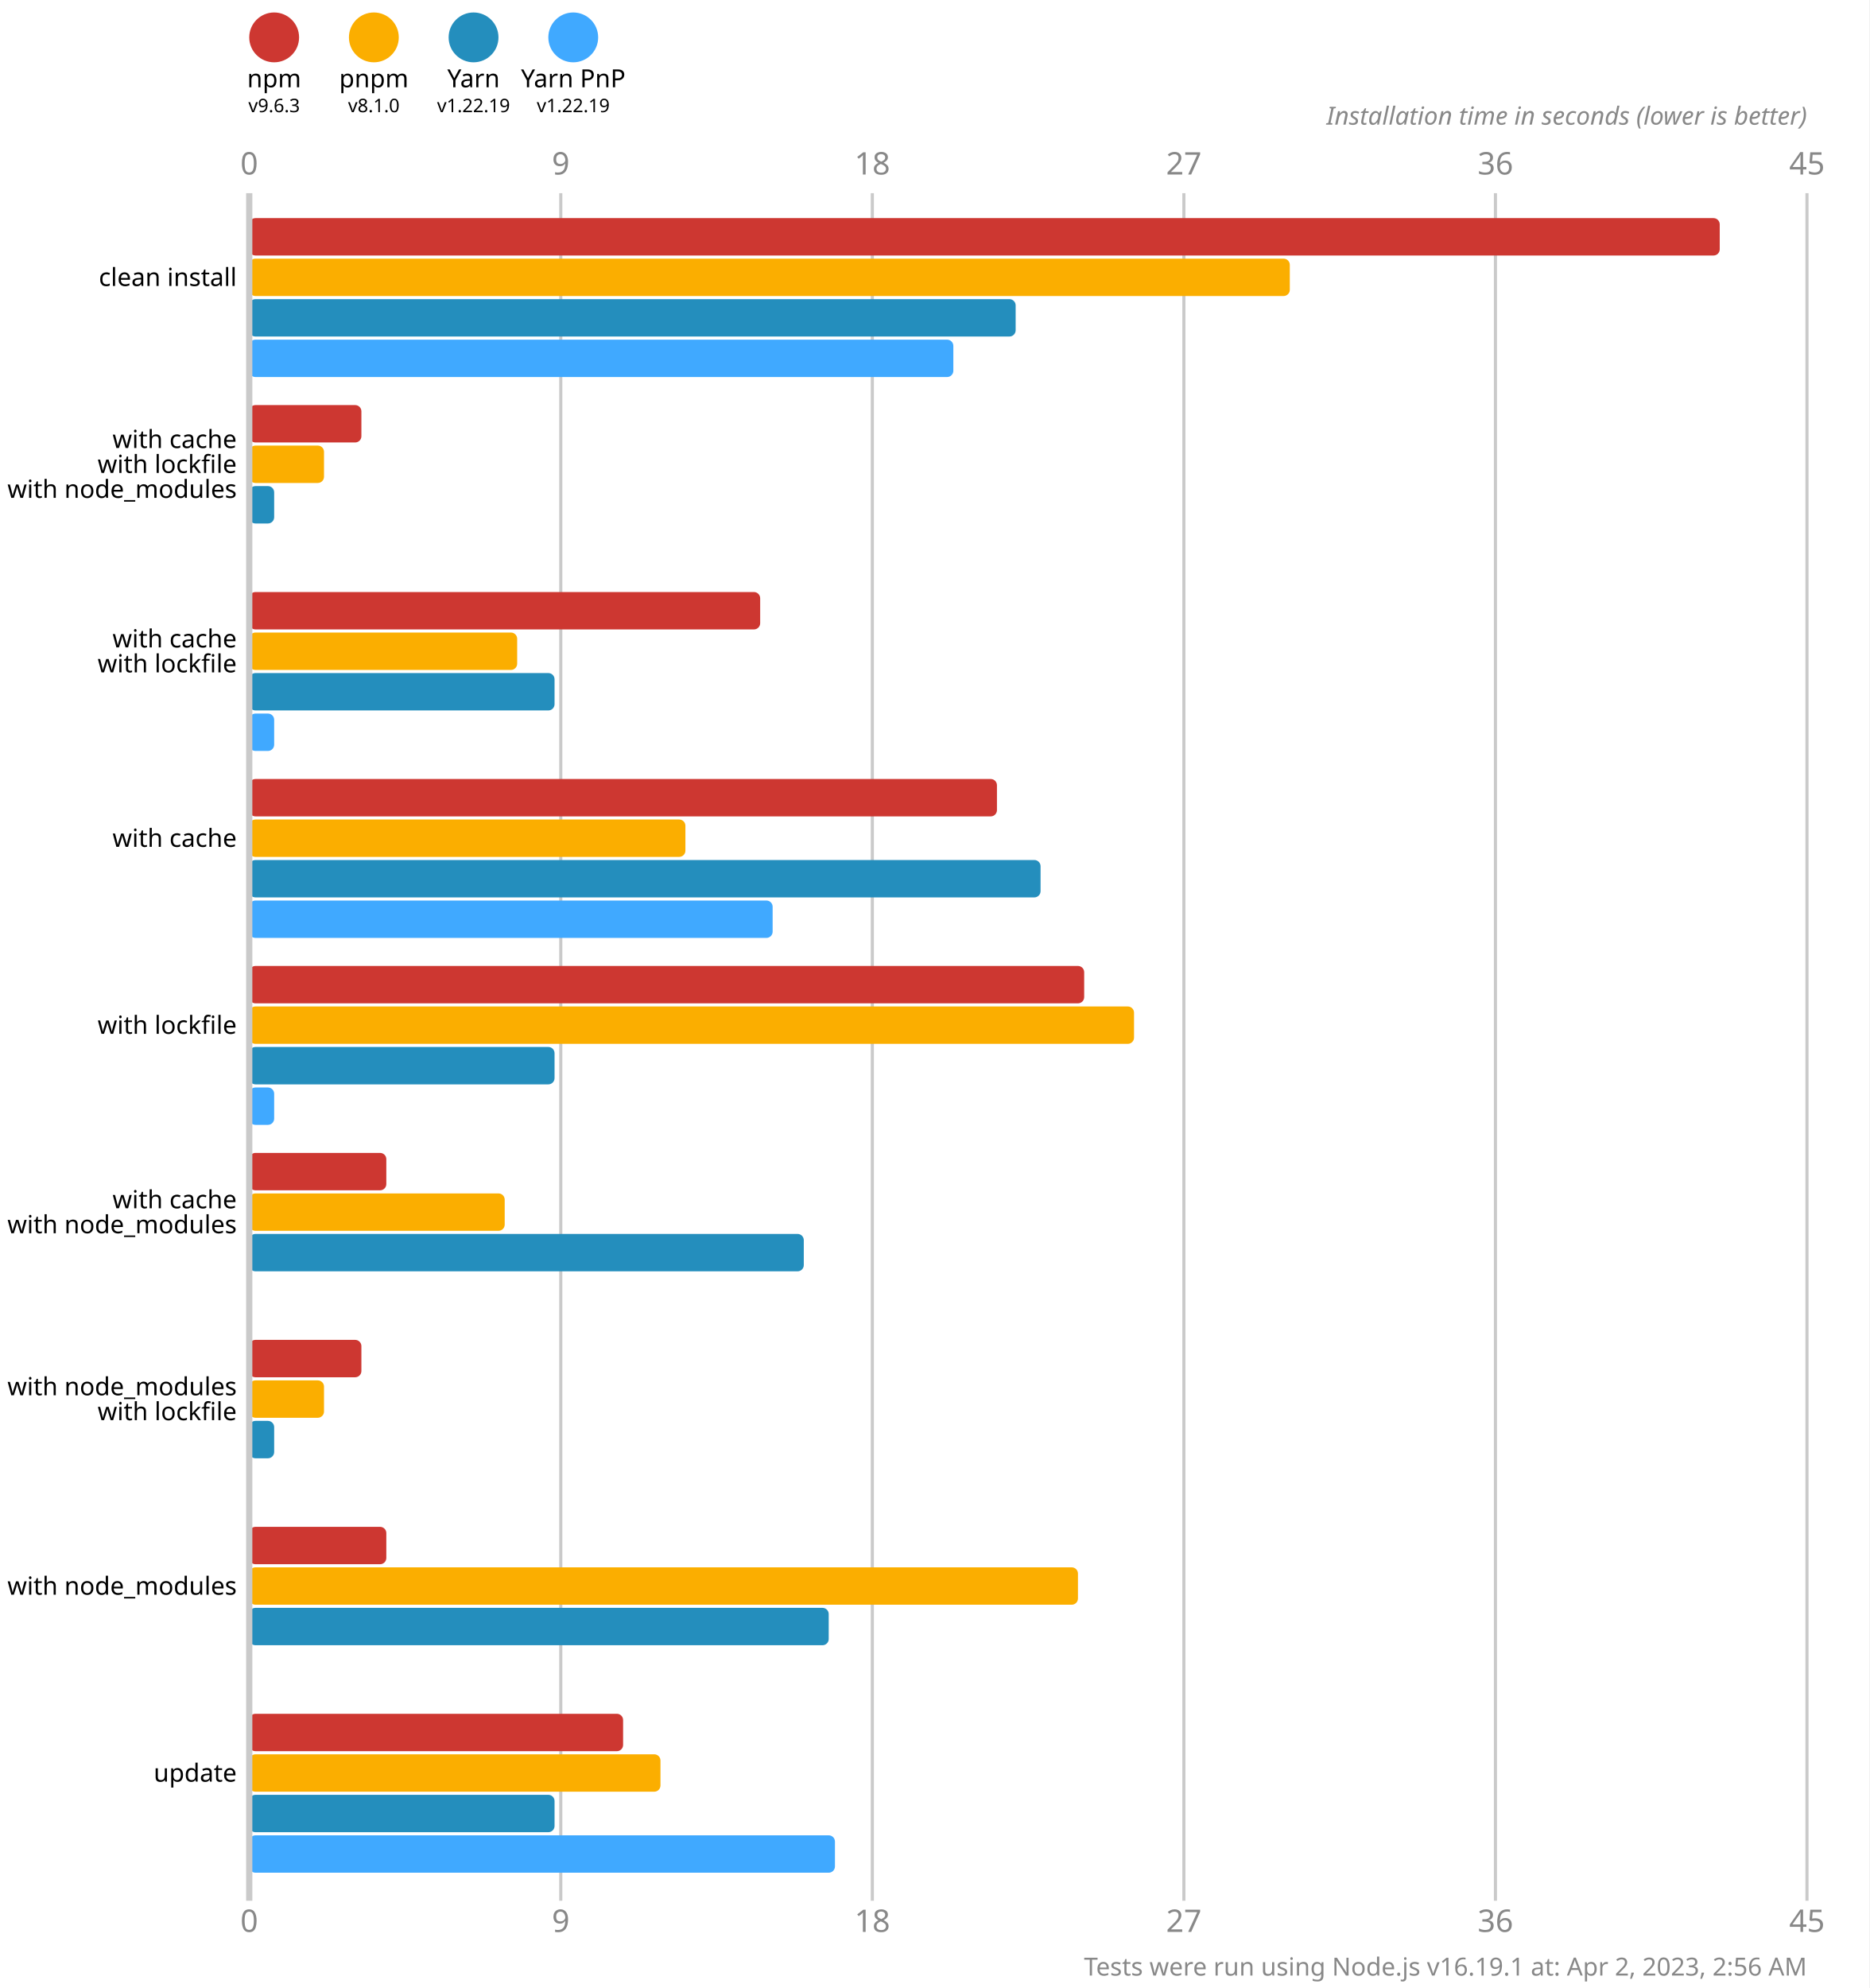
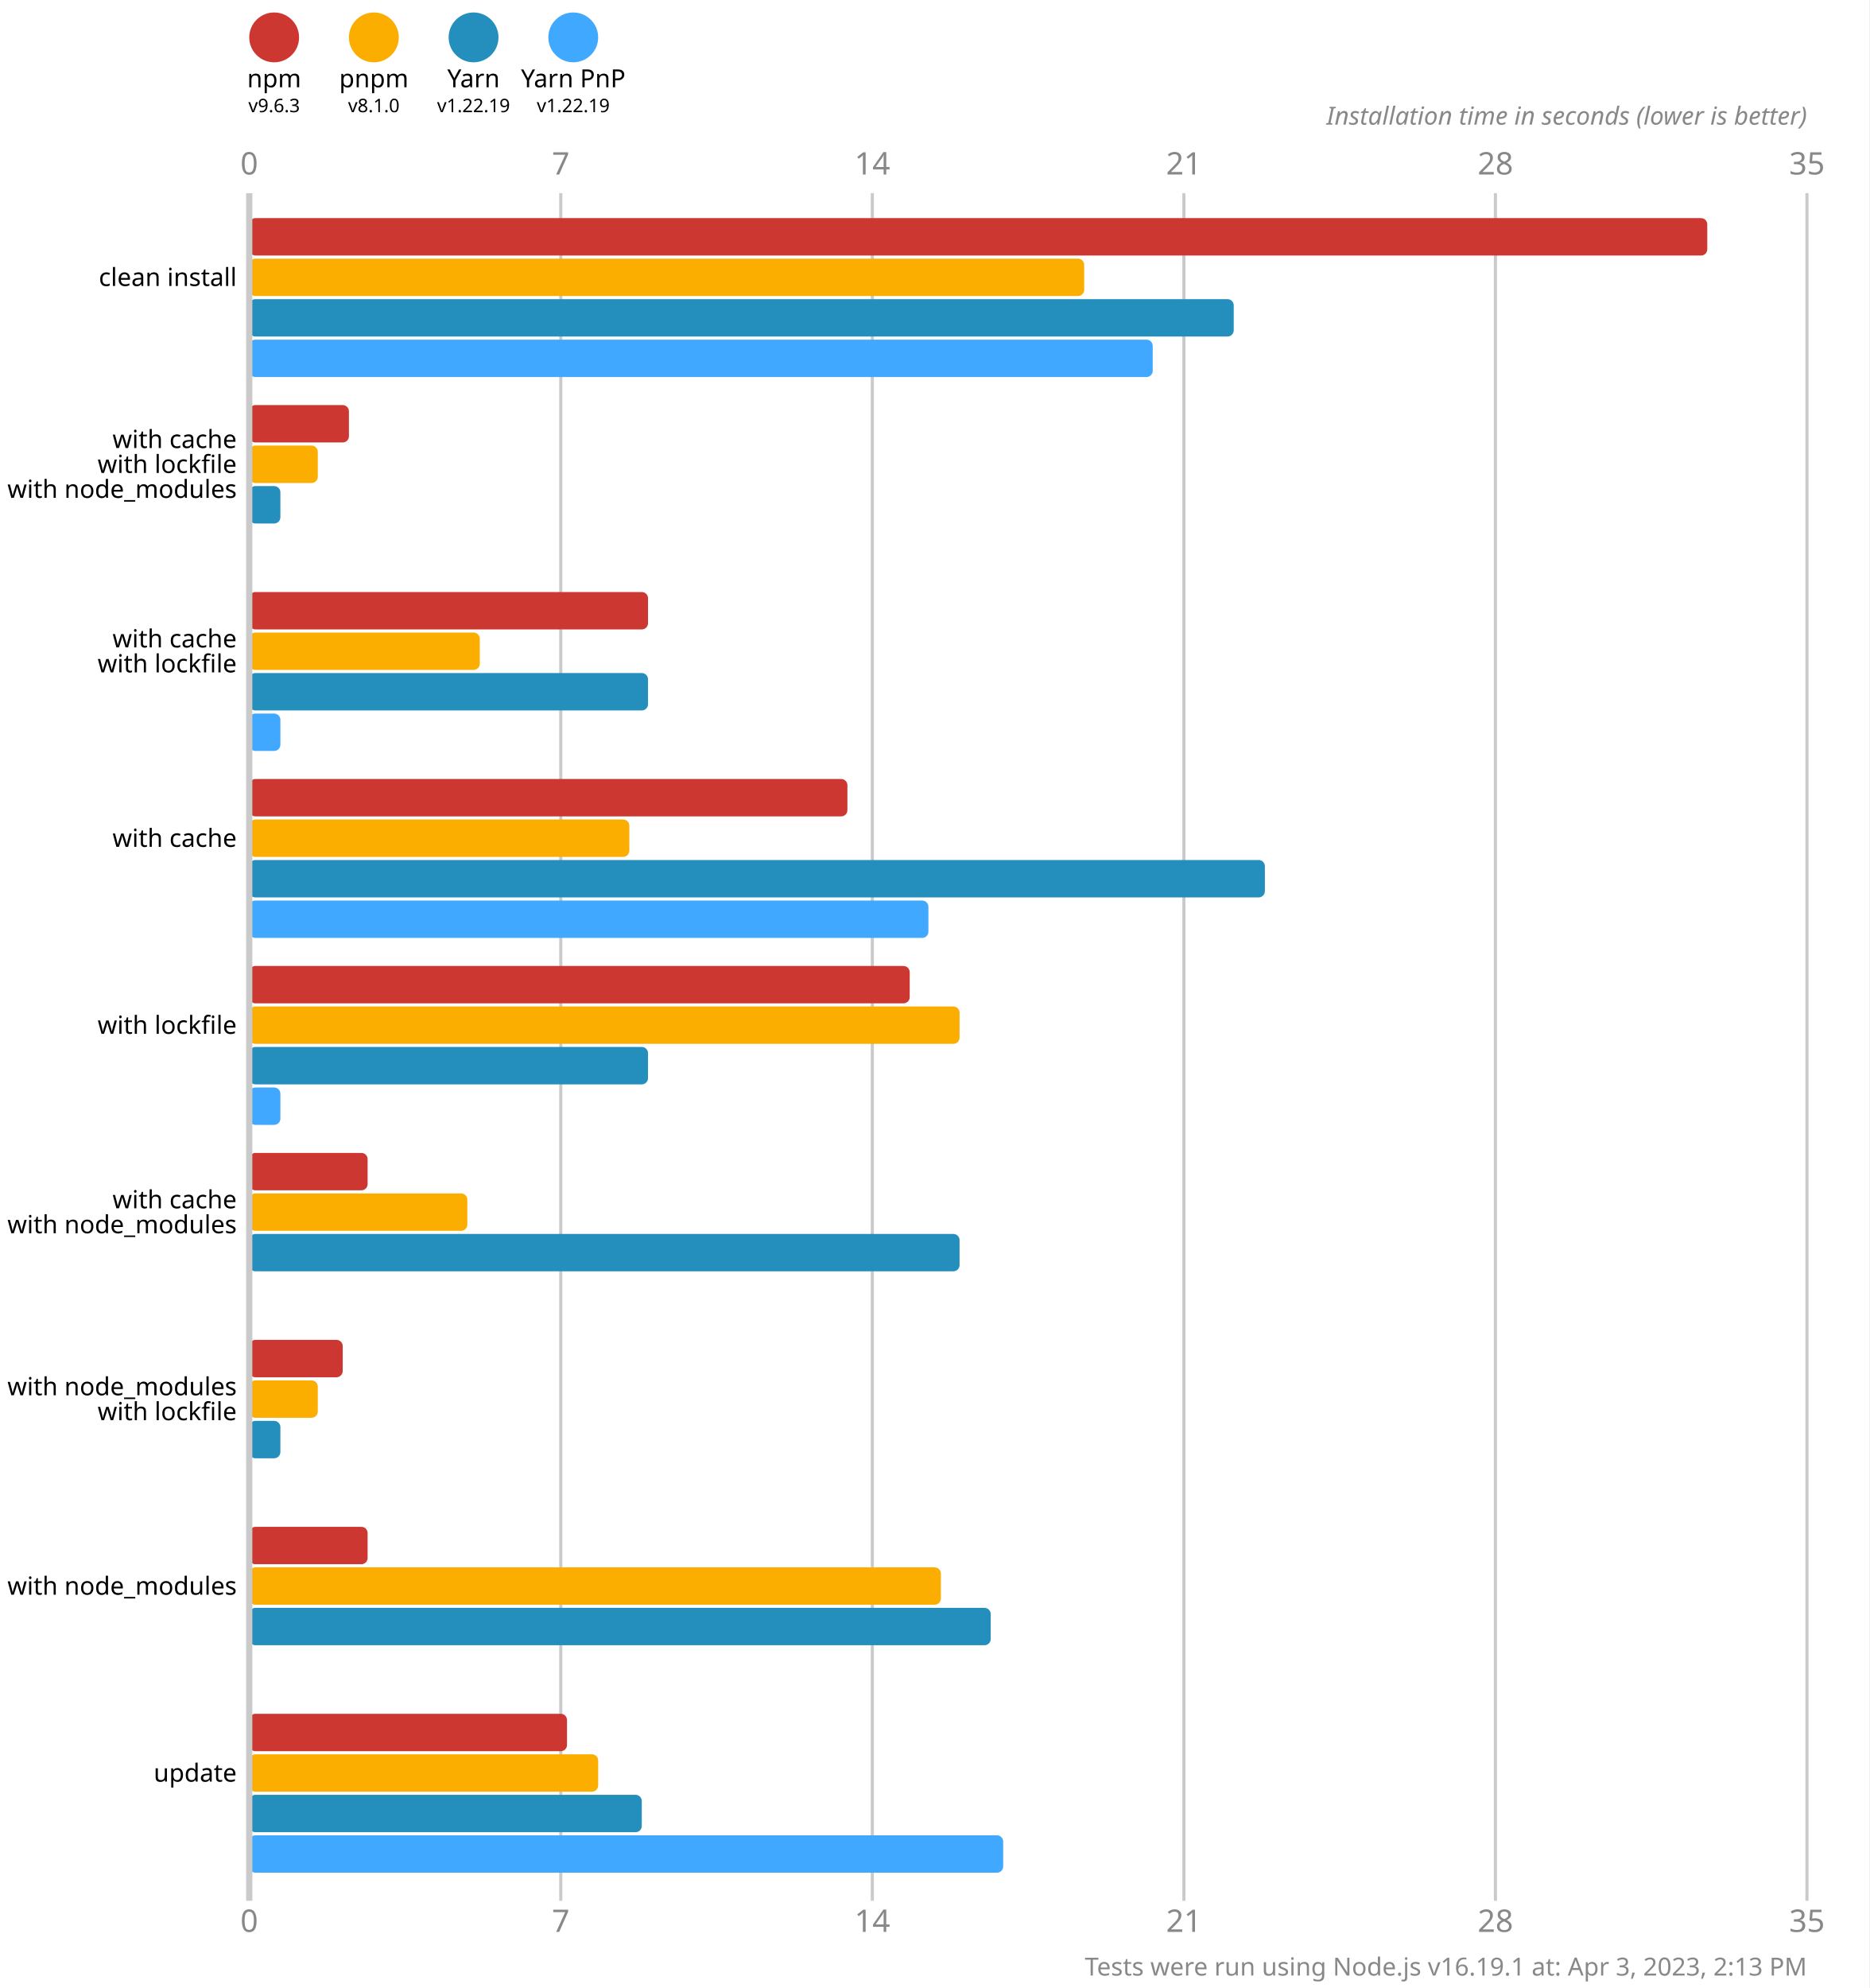
<svg xmlns="http://www.w3.org/2000/svg" version="1.1" viewBox="0 0 300 319">
  <style>
    .font { font-family: sans-serif; }
    .s3 { font-size: 3px; }
    .s4 { font-size: 4px; }
    .s5 { font-size: 5px; }
    .line { stroke: #cacaca; }
    .width { stroke-width: 0.5; }
    .text { fill: #888; }
  </style>
  <rect x="0" y="0" width="300" height="319" fill="#fff" />
  <circle cx="44" cy="6" r="4" fill="#cd3731" />
  <text x="44" y="14" class="font s4" text-anchor="middle">npm</text>
  <text x="44" y="18" class="font s3" text-anchor="middle">v9.6.3</text>
  <circle cx="60" cy="6" r="4" fill="#fbae00" />
  <text x="60" y="14" class="font s4" text-anchor="middle">pnpm</text>
  <text x="60" y="18" class="font s3" text-anchor="middle">v8.1.0</text>
  <circle cx="76" cy="6" r="4" fill="#248ebd" />
  <text x="76" y="14" class="font s4" text-anchor="middle">Yarn</text>
  <text x="76" y="18" class="font s3" text-anchor="middle">v1.22.19</text>
  <circle cx="92" cy="6" r="4" fill="#40a9ff" />
  <text x="92" y="14" class="font s4" text-anchor="middle">Yarn PnP</text>
  <text x="92" y="18" class="font s3" text-anchor="middle">v1.22.19</text>
  <text x="40" y="28" class="font s5 text" text-anchor="middle">0</text>
  <text x="40" y="310" class="font s5 text" text-anchor="middle">0</text>
  <line x1="90" y1="31" x2="90" y2="305" class="line width" />
-   <text x="90" y="28" class="font s5 text" text-anchor="middle">9</text>
-   <text x="90" y="310" class="font s5 text" text-anchor="middle">9</text>
+   <text x="90" y="28" class="font s5 text" text-anchor="middle">7</text>
+   <text x="90" y="310" class="font s5 text" text-anchor="middle">7</text>
  <line x1="140" y1="31" x2="140" y2="305" class="line width" />
-   <text x="140" y="28" class="font s5 text" text-anchor="middle">18</text>
-   <text x="140" y="310" class="font s5 text" text-anchor="middle">18</text>
+   <text x="140" y="28" class="font s5 text" text-anchor="middle">14</text>
+   <text x="140" y="310" class="font s5 text" text-anchor="middle">14</text>
  <line x1="190" y1="31" x2="190" y2="305" class="line width" />
-   <text x="190" y="28" class="font s5 text" text-anchor="middle">27</text>
-   <text x="190" y="310" class="font s5 text" text-anchor="middle">27</text>
+   <text x="190" y="28" class="font s5 text" text-anchor="middle">21</text>
+   <text x="190" y="310" class="font s5 text" text-anchor="middle">21</text>
  <line x1="240" y1="31" x2="240" y2="305" class="line width" />
-   <text x="240" y="28" class="font s5 text" text-anchor="middle">36</text>
-   <text x="240" y="310" class="font s5 text" text-anchor="middle">36</text>
+   <text x="240" y="28" class="font s5 text" text-anchor="middle">28</text>
+   <text x="240" y="310" class="font s5 text" text-anchor="middle">28</text>
  <line x1="290" y1="31" x2="290" y2="305" class="line width" />
-   <text x="290" y="28" class="font s5 text" text-anchor="middle">45</text>
-   <text x="290" y="310" class="font s5 text" text-anchor="middle">45</text>
+   <text x="290" y="28" class="font s5 text" text-anchor="middle">35</text>
+   <text x="290" y="310" class="font s5 text" text-anchor="middle">35</text>
  <text x="290" y="20" class="font s4 text" font-style="italic" text-anchor="end">Installation time in seconds (lower is better)</text>
-   <rect x="40" y="35" width="236" height="6" fill="#cd3731" rx="1" ry="1" />
-   <rect x="40" y="41.5" width="167" height="6" fill="#fbae00" rx="1" ry="1" />
-   <rect x="40" y="48" width="123" height="6" fill="#248ebd" rx="1" ry="1" />
-   <rect x="40" y="54.5" width="113" height="6" fill="#40a9ff" rx="1" ry="1" />
-   <rect x="40" y="65" width="18" height="6" fill="#cd3731" rx="1" ry="1" />
-   <rect x="40" y="71.5" width="12" height="6" fill="#fbae00" rx="1" ry="1" />
-   <rect x="40" y="78" width="4" height="6" fill="#248ebd" rx="1" ry="1" />
+   <rect x="40" y="35" width="234" height="6" fill="#cd3731" rx="1" ry="1" />
+   <rect x="40" y="41.5" width="134" height="6" fill="#fbae00" rx="1" ry="1" />
+   <rect x="40" y="48" width="158" height="6" fill="#248ebd" rx="1" ry="1" />
+   <rect x="40" y="54.5" width="145" height="6" fill="#40a9ff" rx="1" ry="1" />
+   <rect x="40" y="65" width="16" height="6" fill="#cd3731" rx="1" ry="1" />
+   <rect x="40" y="71.5" width="11" height="6" fill="#fbae00" rx="1" ry="1" />
+   <rect x="40" y="78" width="5" height="6" fill="#248ebd" rx="1" ry="1" />
  <rect x="40" y="84.5" width="0" height="6" fill="#40a9ff" rx="1" ry="1" />
-   <rect x="40" y="95" width="82" height="6" fill="#cd3731" rx="1" ry="1" />
-   <rect x="40" y="101.5" width="43" height="6" fill="#fbae00" rx="1" ry="1" />
-   <rect x="40" y="108" width="49" height="6" fill="#248ebd" rx="1" ry="1" />
-   <rect x="40" y="114.5" width="4" height="6" fill="#40a9ff" rx="1" ry="1" />
-   <rect x="40" y="125" width="120" height="6" fill="#cd3731" rx="1" ry="1" />
-   <rect x="40" y="131.5" width="70" height="6" fill="#fbae00" rx="1" ry="1" />
-   <rect x="40" y="138" width="127" height="6" fill="#248ebd" rx="1" ry="1" />
-   <rect x="40" y="144.5" width="84" height="6" fill="#40a9ff" rx="1" ry="1" />
-   <rect x="40" y="155" width="134" height="6" fill="#cd3731" rx="1" ry="1" />
-   <rect x="40" y="161.5" width="142" height="6" fill="#fbae00" rx="1" ry="1" />
-   <rect x="40" y="168" width="49" height="6" fill="#248ebd" rx="1" ry="1" />
-   <rect x="40" y="174.5" width="4" height="6" fill="#40a9ff" rx="1" ry="1" />
-   <rect x="40" y="185" width="22" height="6" fill="#cd3731" rx="1" ry="1" />
-   <rect x="40" y="191.5" width="41" height="6" fill="#fbae00" rx="1" ry="1" />
-   <rect x="40" y="198" width="89" height="6" fill="#248ebd" rx="1" ry="1" />
+   <rect x="40" y="95" width="64" height="6" fill="#cd3731" rx="1" ry="1" />
+   <rect x="40" y="101.5" width="37" height="6" fill="#fbae00" rx="1" ry="1" />
+   <rect x="40" y="108" width="64" height="6" fill="#248ebd" rx="1" ry="1" />
+   <rect x="40" y="114.5" width="5" height="6" fill="#40a9ff" rx="1" ry="1" />
+   <rect x="40" y="125" width="96" height="6" fill="#cd3731" rx="1" ry="1" />
+   <rect x="40" y="131.5" width="61" height="6" fill="#fbae00" rx="1" ry="1" />
+   <rect x="40" y="138" width="163" height="6" fill="#248ebd" rx="1" ry="1" />
+   <rect x="40" y="144.5" width="109" height="6" fill="#40a9ff" rx="1" ry="1" />
+   <rect x="40" y="155" width="106" height="6" fill="#cd3731" rx="1" ry="1" />
+   <rect x="40" y="161.5" width="114" height="6" fill="#fbae00" rx="1" ry="1" />
+   <rect x="40" y="168" width="64" height="6" fill="#248ebd" rx="1" ry="1" />
+   <rect x="40" y="174.5" width="5" height="6" fill="#40a9ff" rx="1" ry="1" />
+   <rect x="40" y="185" width="19" height="6" fill="#cd3731" rx="1" ry="1" />
+   <rect x="40" y="191.5" width="35" height="6" fill="#fbae00" rx="1" ry="1" />
+   <rect x="40" y="198" width="114" height="6" fill="#248ebd" rx="1" ry="1" />
  <rect x="40" y="204.5" width="0" height="6" fill="#40a9ff" rx="1" ry="1" />
-   <rect x="40" y="215" width="18" height="6" fill="#cd3731" rx="1" ry="1" />
-   <rect x="40" y="221.5" width="12" height="6" fill="#fbae00" rx="1" ry="1" />
-   <rect x="40" y="228" width="4" height="6" fill="#248ebd" rx="1" ry="1" />
+   <rect x="40" y="215" width="15" height="6" fill="#cd3731" rx="1" ry="1" />
+   <rect x="40" y="221.5" width="11" height="6" fill="#fbae00" rx="1" ry="1" />
+   <rect x="40" y="228" width="5" height="6" fill="#248ebd" rx="1" ry="1" />
  <rect x="40" y="234.5" width="0" height="6" fill="#40a9ff" rx="1" ry="1" />
-   <rect x="40" y="245" width="22" height="6" fill="#cd3731" rx="1" ry="1" />
-   <rect x="40" y="251.5" width="133" height="6" fill="#fbae00" rx="1" ry="1" />
-   <rect x="40" y="258" width="93" height="6" fill="#248ebd" rx="1" ry="1" />
+   <rect x="40" y="245" width="19" height="6" fill="#cd3731" rx="1" ry="1" />
+   <rect x="40" y="251.5" width="111" height="6" fill="#fbae00" rx="1" ry="1" />
+   <rect x="40" y="258" width="119" height="6" fill="#248ebd" rx="1" ry="1" />
  <rect x="40" y="264.5" width="0" height="6" fill="#40a9ff" rx="1" ry="1" />
-   <rect x="40" y="275" width="60" height="6" fill="#cd3731" rx="1" ry="1" />
-   <rect x="40" y="281.5" width="66" height="6" fill="#fbae00" rx="1" ry="1" />
-   <rect x="40" y="288" width="49" height="6" fill="#248ebd" rx="1" ry="1" />
-   <rect x="40" y="294.5" width="94" height="6" fill="#40a9ff" rx="1" ry="1" />
+   <rect x="40" y="275" width="51" height="6" fill="#cd3731" rx="1" ry="1" />
+   <rect x="40" y="281.5" width="56" height="6" fill="#fbae00" rx="1" ry="1" />
+   <rect x="40" y="288" width="63" height="6" fill="#248ebd" rx="1" ry="1" />
+   <rect x="40" y="294.5" width="121" height="6" fill="#40a9ff" rx="1" ry="1" />
  <line x1="40" y1="31" x2="40" y2="305" class="line" />
  <text x="38" y="44.5" class="font s4" dominant-baseline="middle" text-anchor="end">clean install</text>
  <text x="38" y="70.5" class="font s4" dominant-baseline="middle" text-anchor="end">with cache</text>
  <text x="38" y="74.5" class="font s4" dominant-baseline="middle" text-anchor="end">with lockfile</text>
  <text x="38" y="78.5" class="font s4" dominant-baseline="middle" text-anchor="end">with node_modules</text>
  <text x="38" y="102.5" class="font s4" dominant-baseline="middle" text-anchor="end">with cache</text>
  <text x="38" y="106.5" class="font s4" dominant-baseline="middle" text-anchor="end">with lockfile</text>
  <text x="38" y="134.5" class="font s4" dominant-baseline="middle" text-anchor="end">with cache</text>
  <text x="38" y="164.5" class="font s4" dominant-baseline="middle" text-anchor="end">with lockfile</text>
  <text x="38" y="192.5" class="font s4" dominant-baseline="middle" text-anchor="end">with cache</text>
  <text x="38" y="196.5" class="font s4" dominant-baseline="middle" text-anchor="end">with node_modules</text>
  <text x="38" y="222.5" class="font s4" dominant-baseline="middle" text-anchor="end">with node_modules</text>
  <text x="38" y="226.5" class="font s4" dominant-baseline="middle" text-anchor="end">with lockfile</text>
  <text x="38" y="254.5" class="font s4" dominant-baseline="middle" text-anchor="end">with node_modules</text>
  <text x="38" y="284.5" class="font s4" dominant-baseline="middle" text-anchor="end">update</text>
-   <text x="290" y="317" class="font s4 text" text-anchor="end">Tests were run using Node.js v16.19.1 at: Apr 2, 2023, 2:56 AM</text>
+   <text x="290" y="317" class="font s4 text" text-anchor="end">Tests were run using Node.js v16.19.1 at: Apr 3, 2023, 2:13 PM</text>
</svg>
